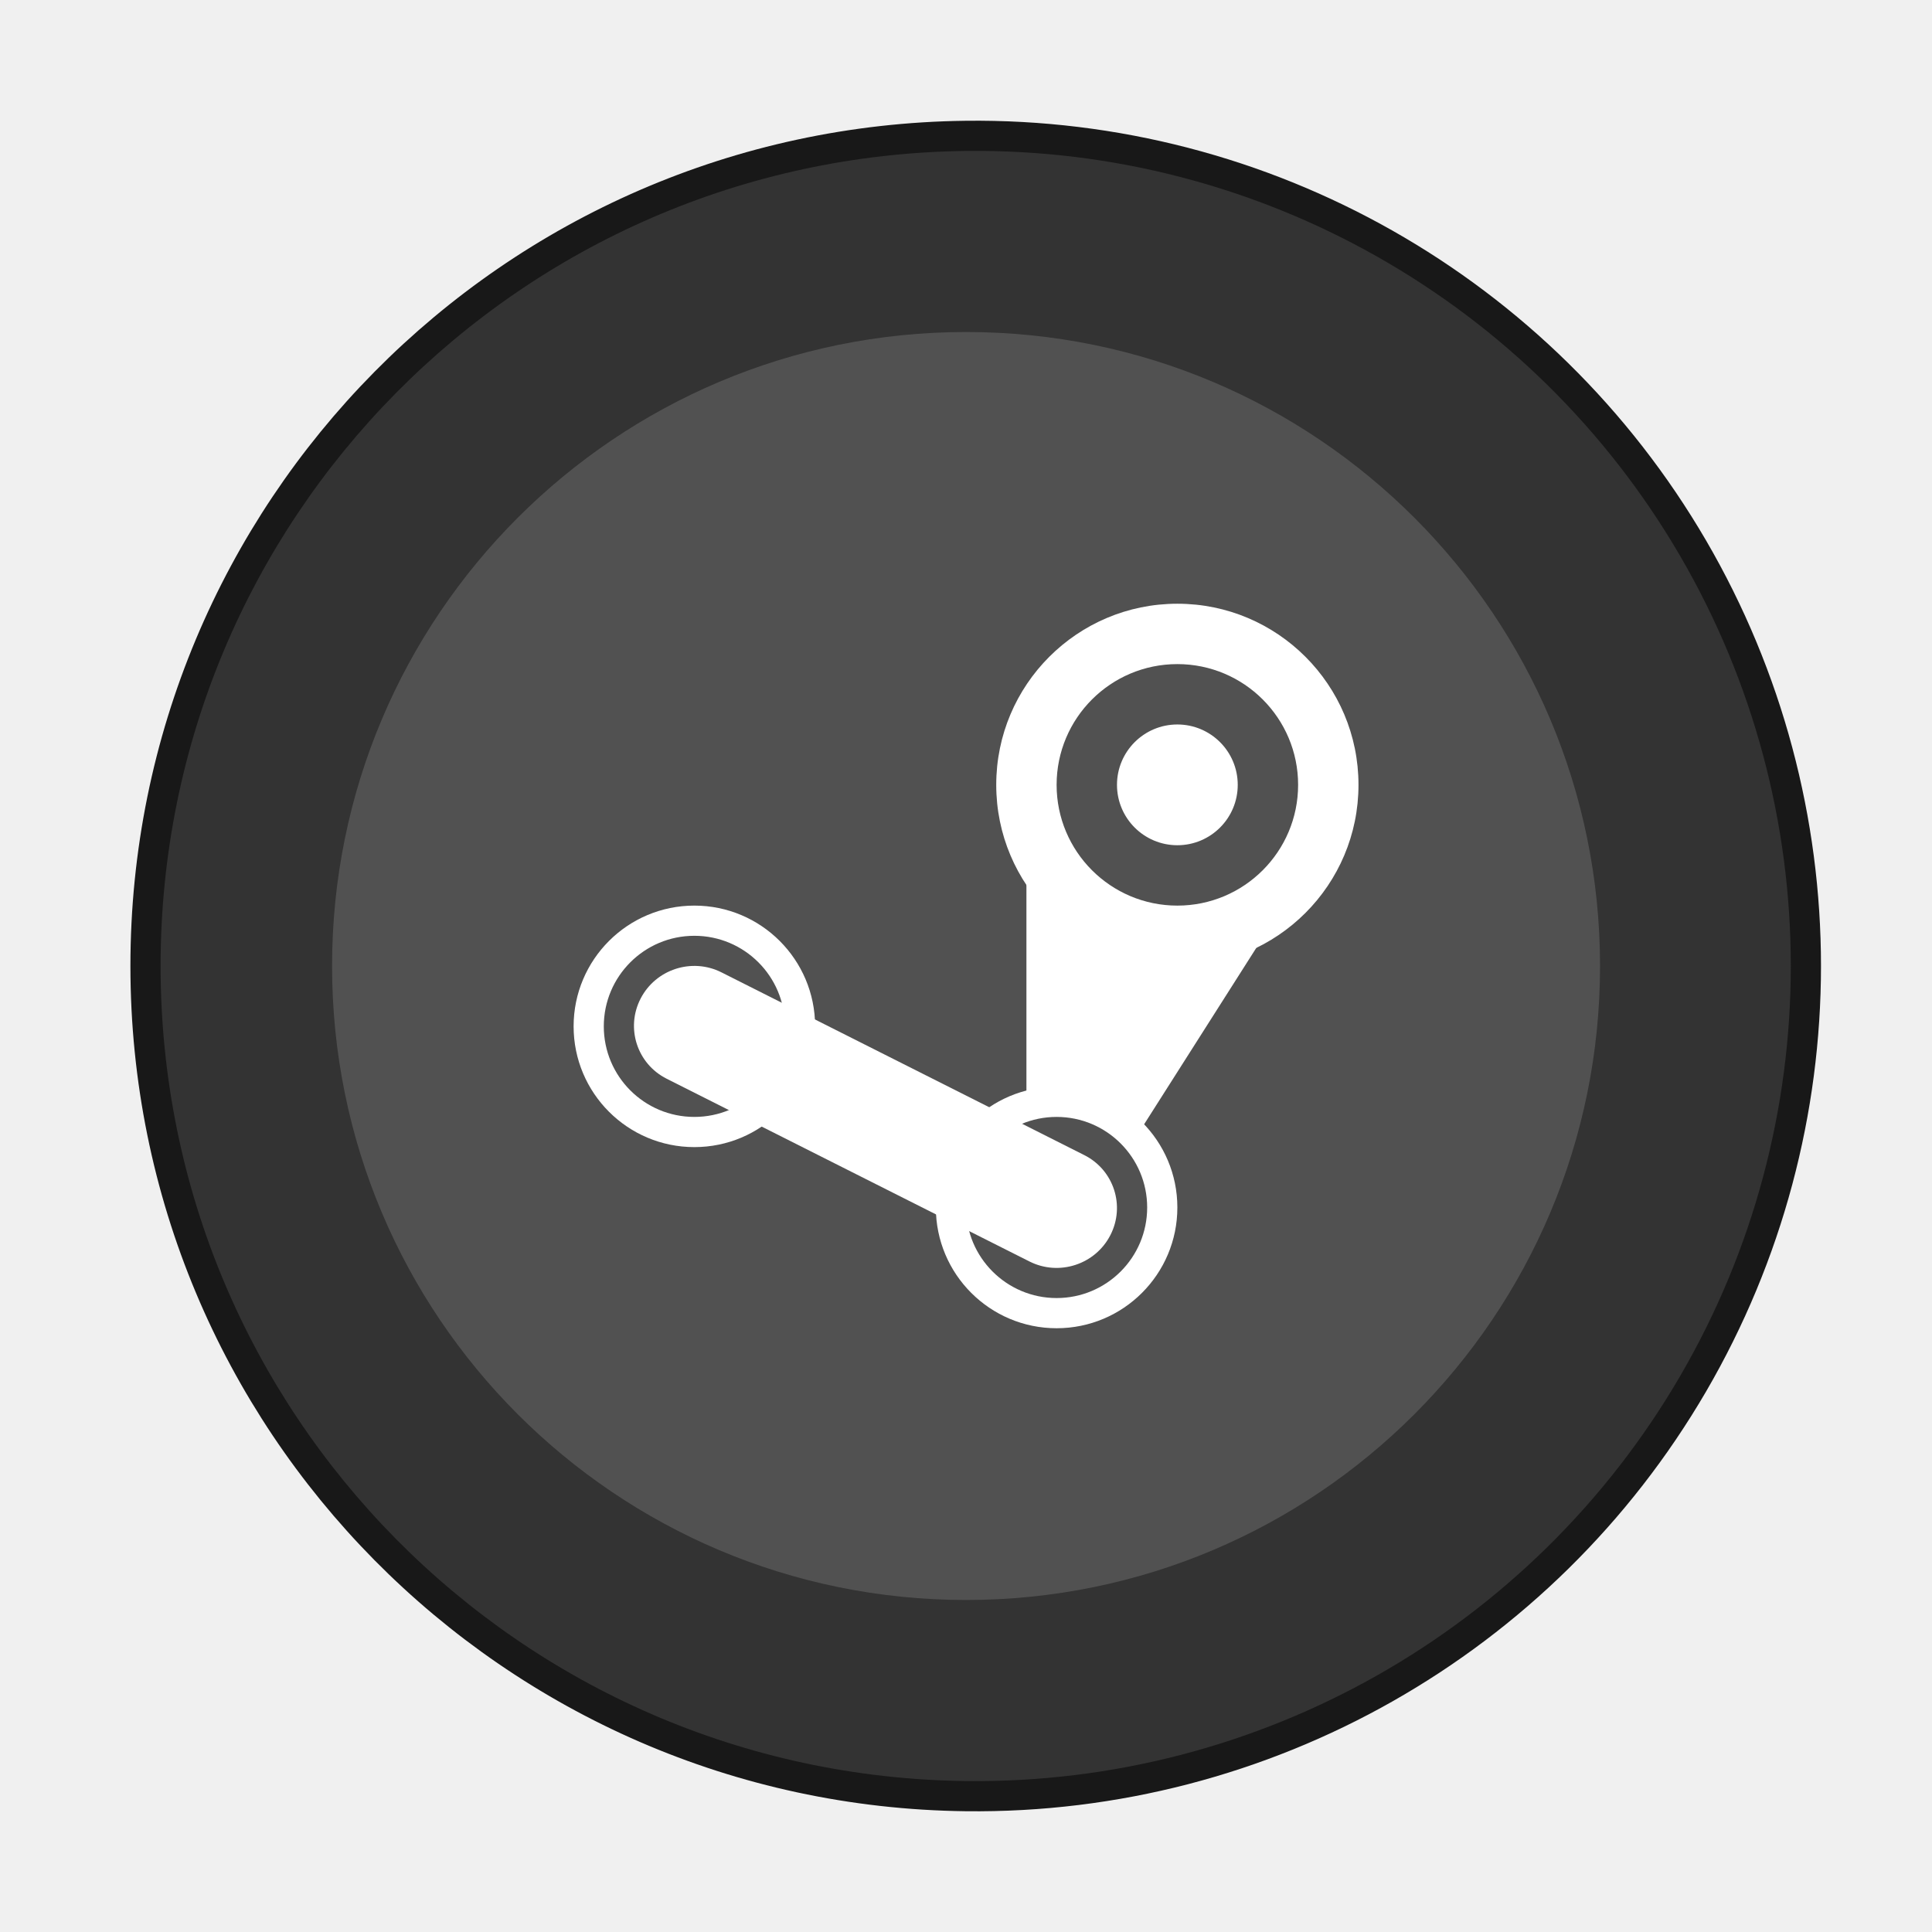
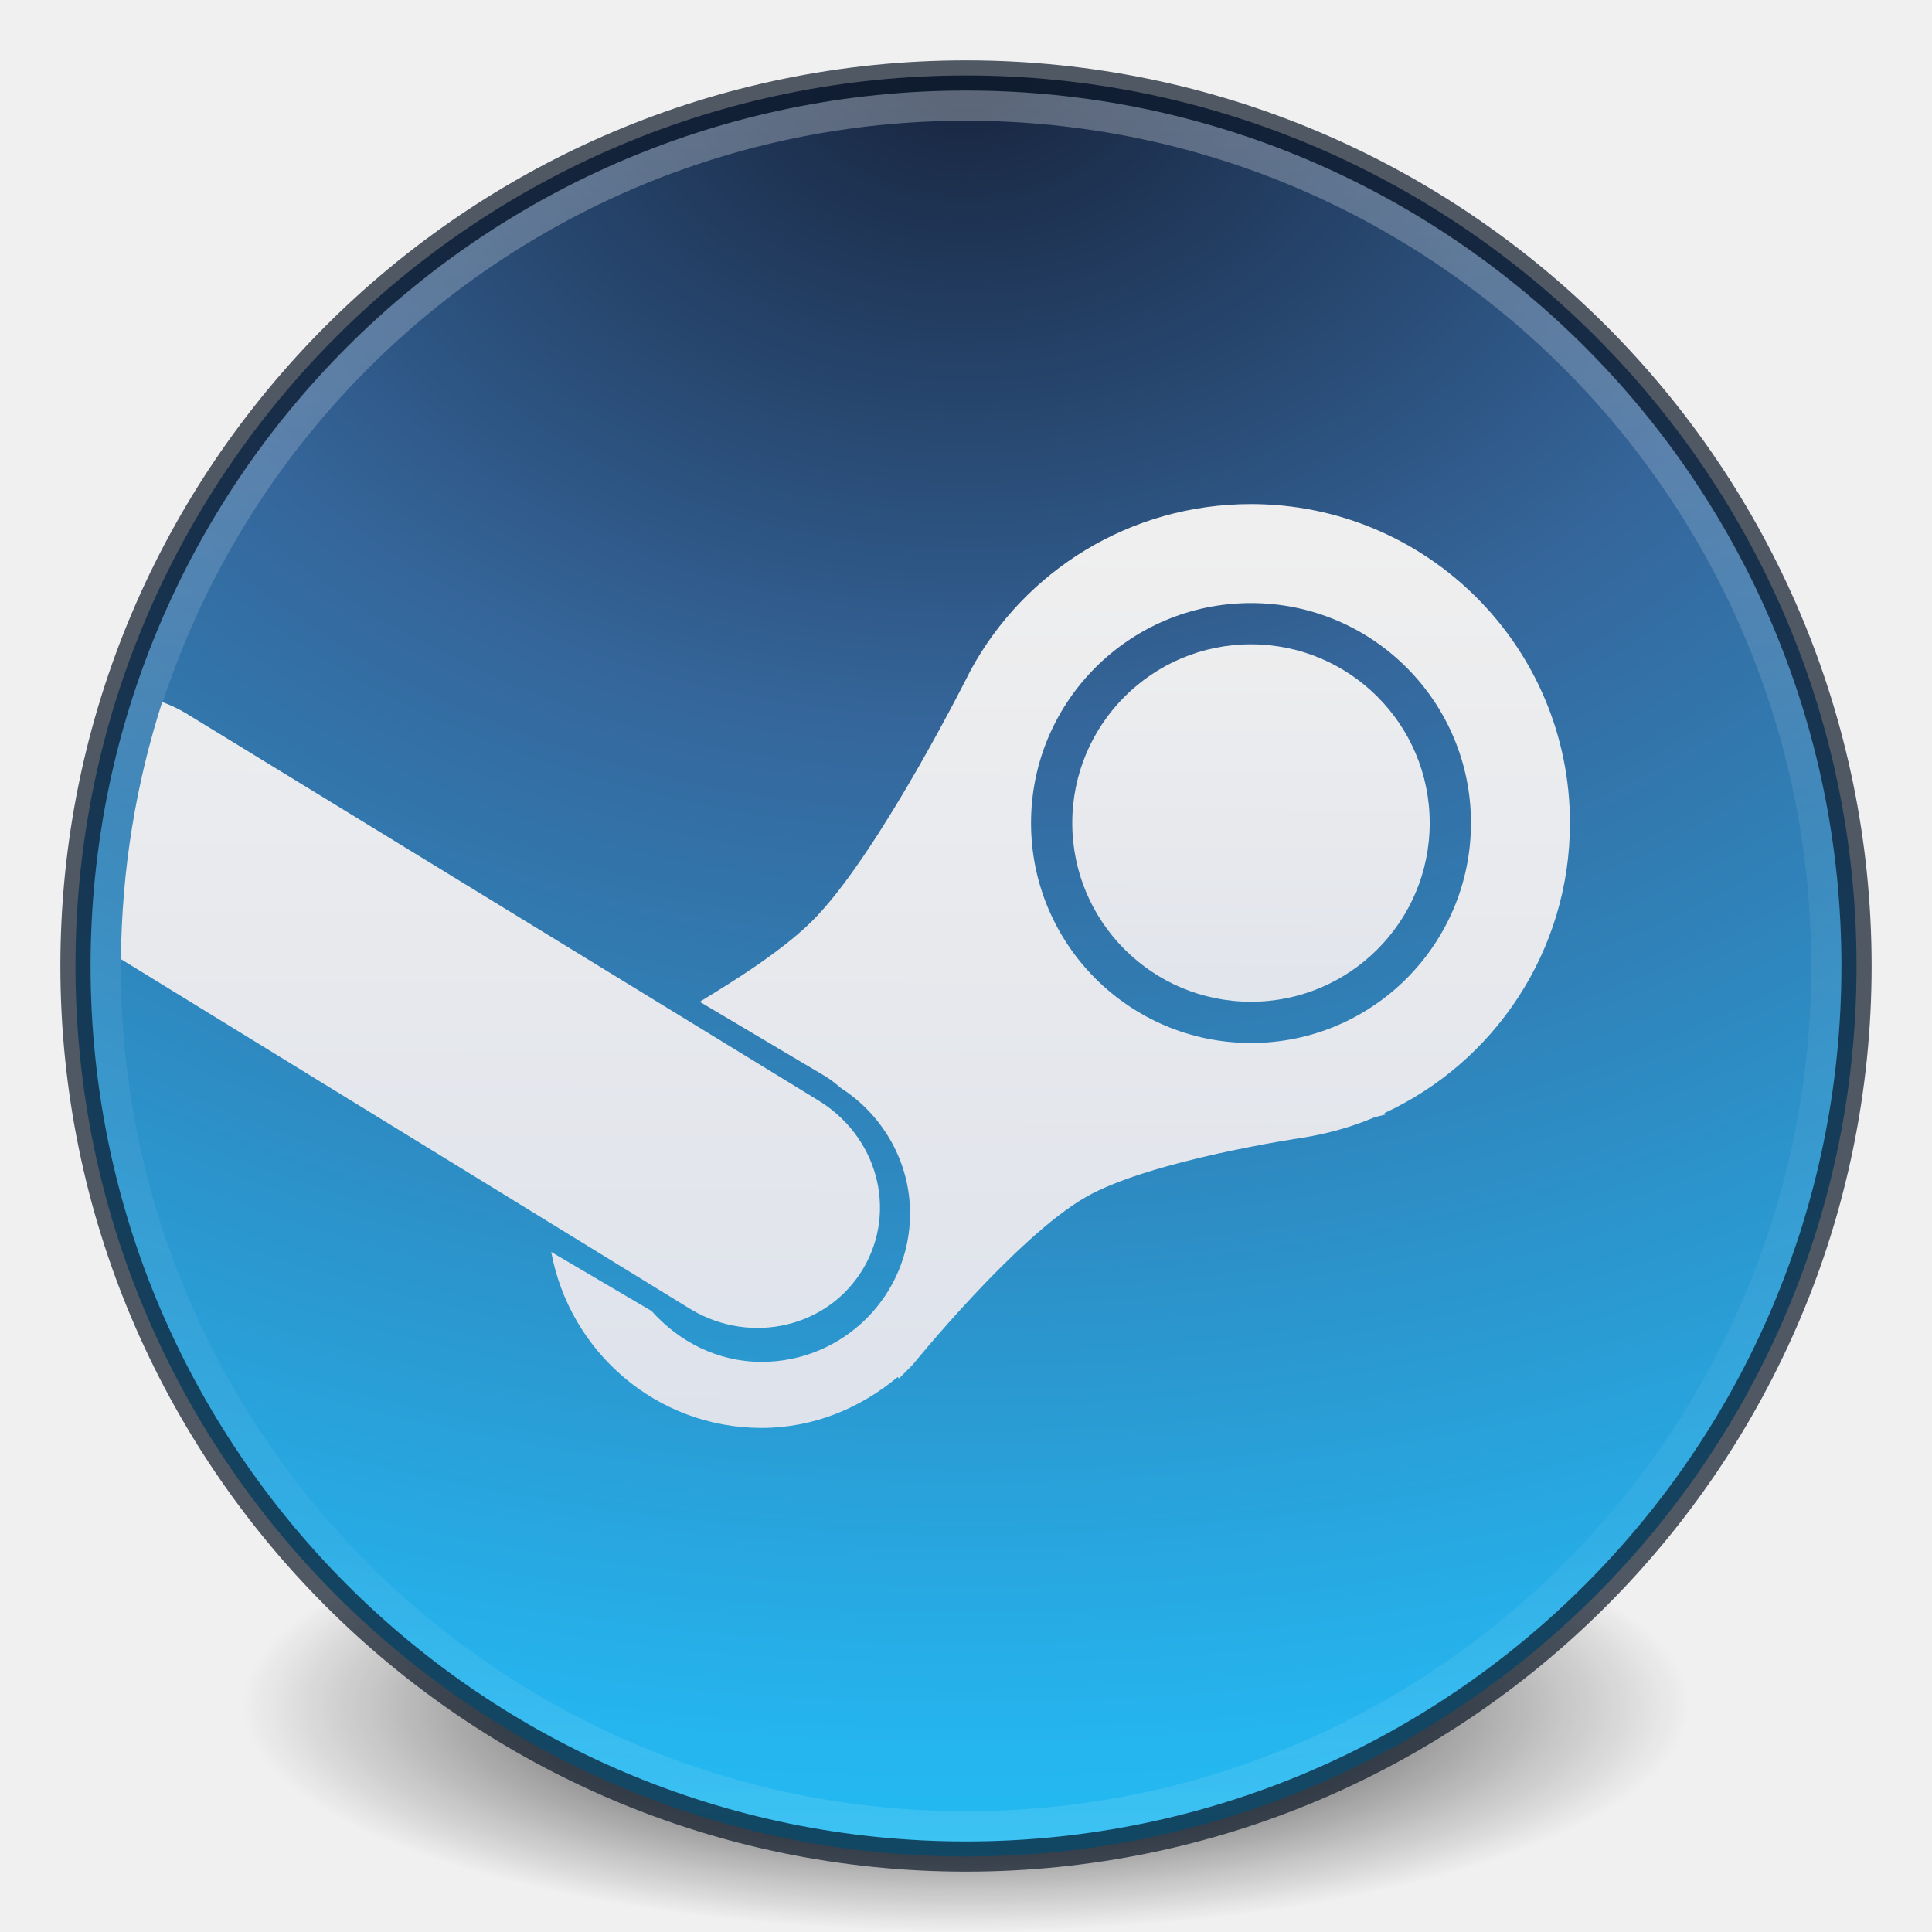
- <svg xmlns="http://www.w3.org/2000/svg" width="64" height="64" viewBox="0 0 16.933 16.933">
-   <path d="M8.467 1.323a7.144 7.144 0 1 1 0 14.287 7.144 7.144 0 0 1 0-14.287z" fill="#333" stroke-width=".529" stroke="#000" opacity=".9" />
-   <path d="M8.467 1.323a7.144 7.144 0 1 1 0 14.287 7.144 7.144 0 0 1 0-14.287z" fill="#333" />
-   <path d="M8.467 2.91a5.556 5.556 0 1 1 0 11.113 5.556 5.556 0 0 1 0-11.113z" opacity=".15" fill="#fff" />
-   <g transform="translate(2.117 2.381) scale(.26458)" fill="#fff">
-     <path d="M26 18v9.625l3.684.957 4.287-6.742h-3.625L26 18" />
-     <path d="M31 11a6 6 0 0 0-6 6 6 6 0 0 0 6 6 6 6 0 0 0 6-6 6 6 0 0 0-6-6zm0 2a4 4 0 0 1 4 4 4 4 0 0 1-4 4 4 4 0 0 1-4-4 4 4 0 0 1 4-4zm0 2a2 2 0 0 0-2 2 2 2 0 0 0 2 2 2 2 0 0 0 2-2 2 2 0 0 0-2-2zm-16 6a4 4 0 0 0-4 4 4 4 0 0 0 4 4 4 4 0 0 0 4-4 4 4 0 0 0-4-4zm0 1a3 3 0 0 1 3 3 3 3 0 0 1-3 3 3 3 0 0 1-3-3 3 3 0 0 1 3-3z" />
-     <rect transform="matrix(.8931 .44985 -.45815 .88887 0 0)" y="13.579" x="22.784" height="3.964" width="17.423" rx="1.982" />
-     <path d="M27 27a4 4 0 0 0-4 4 4 4 0 0 0 4 4 4 4 0 0 0 4-4 4 4 0 0 0-4-4zm0 1a3 3 0 0 1 3 3 3 3 0 0 1-3 3 3 3 0 0 1-3-3 3 3 0 0 1 3-3z" />
+ <svg xmlns="http://www.w3.org/2000/svg" xmlns:xlink="http://www.w3.org/1999/xlink" version="1.1" width="64" height="64" id="svg3489">
+   <defs id="defs3491">
+     <radialGradient cx="23.896" cy="3.99" r="20.397" id="radialGradient1528" gradientUnits="userSpaceOnUse" gradientTransform="matrix(0,1.231648,-1.625754,0,18.48697,-28.72198)">
+       <stop id="stop1520" style="stop-color:#17233c;stop-opacity:1" offset="0" />
+       <stop id="stop1522" style="stop-color:#35669b;stop-opacity:1" offset="0.262" />
+       <stop id="stop1524" style="stop-color:#25b5ef;stop-opacity:1" offset="0.661" />
+       <stop id="stop1526" style="stop-color:#14e2ff;stop-opacity:1" offset="1" />
+     </radialGradient>
+     <linearGradient id="linearGradient1101">
+       <stop id="stop1095" style="stop-color:#3d3d3d;stop-opacity:1" offset="0" />
+       <stop id="stop1097" style="stop-color:#020202;stop-opacity:0.498" offset="0.5" />
+       <stop id="stop1099" style="stop-color:#040404;stop-opacity:0" offset="1" />
+     </linearGradient>
+     <linearGradient x1="38.851" y1="41.608" x2="34.131" y2="37.81" id="linearGradient6436-9" xlink:href="#linearGradient6455-7" gradientUnits="userSpaceOnUse" />
+     <linearGradient id="linearGradient6455-7">
+       <stop id="stop6457-5" style="stop-color:#fbac9b;stop-opacity:1" offset="0" />
+       <stop id="stop6459-8" style="stop-color:#fcfafc;stop-opacity:1" offset="1" />
+     </linearGradient>
+     <linearGradient x1="38.851" y1="41.608" x2="34.131" y2="37.81" id="linearGradient6419-5" xlink:href="#linearGradient6413-0" gradientUnits="userSpaceOnUse" />
+     <linearGradient id="linearGradient6413-0">
+       <stop id="stop6415-1" style="stop-color:#feffff;stop-opacity:1" offset="0" />
+       <stop id="stop6417-4" style="stop-color:#fe70ca;stop-opacity:1" offset="1" />
+     </linearGradient>
+     <radialGradient cx="36.491" cy="39.709" r="3.159" fx="36.491" fy="39.709" id="radialGradient6360-8" xlink:href="#linearGradient6303-33-0" gradientUnits="userSpaceOnUse" />
+     <linearGradient id="linearGradient6303-33-0">
+       <stop id="stop6305-1-0" style="stop-color:#ffffff;stop-opacity:1" offset="0" />
+       <stop id="stop6307-5-0" style="stop-color:#ffffff;stop-opacity:0" offset="1" />
+     </linearGradient>
+     <radialGradient cx="36.491" cy="39.709" r="3.159" fx="36.491" fy="39.709" id="radialGradient6326-0" xlink:href="#linearGradient6303-3-2" gradientUnits="userSpaceOnUse" />
+     <linearGradient id="linearGradient6303-3-2">
+       <stop id="stop6305-3-0" style="stop-color:#ffffff;stop-opacity:1" offset="0" />
+       <stop id="stop6307-1-0" style="stop-color:#ffffff;stop-opacity:0" offset="1" />
+     </linearGradient>
+     <radialGradient cx="36.491" cy="39.709" r="3.159" fx="36.491" fy="39.709" id="radialGradient6309-9" xlink:href="#linearGradient6303-4" gradientUnits="userSpaceOnUse" />
+     <linearGradient id="linearGradient6303-4">
+       <stop id="stop6305-33" style="stop-color:#ffffff;stop-opacity:1" offset="0" />
+       <stop id="stop6307-9" style="stop-color:#ffffff;stop-opacity:0" offset="1" />
+     </linearGradient>
+     <radialGradient cx="32.373" cy="31.405" r="3.857" fx="32.373" fy="31.405" id="radialGradient6276-9" xlink:href="#linearGradient6088-6-1" gradientUnits="userSpaceOnUse" gradientTransform="matrix(2.066496,0,0,2.066496,-34.52522,-33.49338)" />
+     <linearGradient id="linearGradient6088-6-1">
+       <stop id="stop6090-2-0" style="stop-color:#ff54d2;stop-opacity:0" offset="0" />
+       <stop id="stop6257-4-6" style="stop-color:#ff54d2;stop-opacity:0" offset="0.324" />
+       <stop id="stop6255-3-6" style="stop-color:#ff54d2;stop-opacity:0.252" offset="0.561" />
+       <stop id="stop6092-9-6" style="stop-color:#ff54d2;stop-opacity:0.478" offset="1" />
+     </linearGradient>
+     <radialGradient cx="32.373" cy="31.405" r="3.857" fx="32.373" fy="31.405" id="radialGradient6215-4-2" xlink:href="#linearGradient6191-8-3" gradientUnits="userSpaceOnUse" gradientTransform="matrix(2.06765,0.5540251,-0.5348486,1.996082,-17.76561,-49.21723)" />
+     <linearGradient id="linearGradient6191-8-3">
+       <stop id="stop6193-75-7" style="stop-color:#ffffff;stop-opacity:0" offset="0" />
+       <stop id="stop6197-3-4" style="stop-color:#ffffff;stop-opacity:0" offset="0.405" />
+       <stop id="stop6195-7-2" style="stop-color:#ffffff;stop-opacity:0.478" offset="1" />
+     </linearGradient>
+     <radialGradient cx="32.373" cy="31.405" r="3.857" fx="32.373" fy="31.405" id="radialGradient6215-6" xlink:href="#linearGradient6191-7-9" gradientUnits="userSpaceOnUse" gradientTransform="matrix(2.06765,0.5540251,-0.5348486,1.996082,-17.76561,-49.21723)" />
+     <linearGradient id="linearGradient6191-7-9">
+       <stop id="stop6193-7-3" style="stop-color:#ffffff;stop-opacity:0" offset="0" />
+       <stop id="stop6197-2-2" style="stop-color:#ffffff;stop-opacity:0" offset="0.405" />
+       <stop id="stop6195-2-1" style="stop-color:#ffffff;stop-opacity:0.478" offset="1" />
+     </linearGradient>
+     <radialGradient cx="32.373" cy="31.405" r="3.857" fx="32.373" fy="31.405" id="radialGradient6172-68" xlink:href="#linearGradient6191-9" gradientUnits="userSpaceOnUse" gradientTransform="matrix(2.06765,0.5540251,-0.5348486,1.996082,-17.76561,-49.21723)" />
+     <linearGradient id="linearGradient6191-9">
+       <stop id="stop6193-8" style="stop-color:#ffffff;stop-opacity:0" offset="0" />
+       <stop id="stop6197-8" style="stop-color:#ffffff;stop-opacity:0" offset="0.405" />
+       <stop id="stop6195-9" style="stop-color:#ffffff;stop-opacity:0.478" offset="1" />
+     </linearGradient>
+     <linearGradient x1="68.313" y1="52.925" x2="68.313" y2="65.922" id="linearGradient6137-8" xlink:href="#linearGradient3990-3-1" gradientUnits="userSpaceOnUse" gradientTransform="matrix(0.1658145,0,0,0.1243608,20.90462,22.57666)" />
+     <linearGradient id="linearGradient3990-3-1">
+       <stop id="stop3992-0-0" style="stop-color:#ffffff;stop-opacity:1" offset="0" />
+       <stop id="stop3994-2-1" style="stop-color:#ffffff;stop-opacity:0" offset="1" />
+     </linearGradient>
+     <linearGradient x1="92.696" y1="16.555" x2="92.696" y2="48.984" id="linearGradient6153-0" xlink:href="#linearGradient4316-4-6-6" gradientUnits="userSpaceOnUse" />
+     <linearGradient id="linearGradient4316-4-6-6">
+       <stop id="stop4318-4-4-6" style="stop-color:#ffffff;stop-opacity:1" offset="0" />
+       <stop id="stop4320-2-2-6" style="stop-color:#ffffff;stop-opacity:0.235" offset="0.338" />
+       <stop id="stop4322-4-5-5" style="stop-color:#ffffff;stop-opacity:0.157" offset="0.62" />
+       <stop id="stop4324-4-1-5" style="stop-color:#ffffff;stop-opacity:0.392" offset="1" />
+     </linearGradient>
+     <radialGradient cx="32.373" cy="31.405" r="3.857" fx="32.373" fy="31.405" id="radialGradient6151-7" xlink:href="#linearGradient6088-74" gradientUnits="userSpaceOnUse" gradientTransform="matrix(2.066496,0,0,2.066496,-34.52522,-33.49338)" />
+     <linearGradient id="linearGradient6088-74">
+       <stop id="stop6090-5" style="stop-color:#ff54d2;stop-opacity:0" offset="0" />
+       <stop id="stop6257-5" style="stop-color:#f62b68;stop-opacity:1" offset="0.324" />
+       <stop id="stop6255-6" style="stop-color:#ff0105;stop-opacity:1" offset="0.561" />
+       <stop id="stop6092-0" style="stop-color:#ff54d2;stop-opacity:0.478" offset="1" />
+     </linearGradient>
+     <linearGradient x1="92.696" y1="16.555" x2="92.696" y2="48.984" id="linearGradient5980-2" xlink:href="#linearGradient4316-4-0" gradientUnits="userSpaceOnUse" />
+     <linearGradient id="linearGradient4316-4-0">
+       <stop id="stop4318-4-5" style="stop-color:#ffffff;stop-opacity:1" offset="0" />
+       <stop id="stop4320-2-9" style="stop-color:#ffffff;stop-opacity:0.235" offset="0.338" />
+       <stop id="stop4322-4-1" style="stop-color:#ffffff;stop-opacity:0.157" offset="0.62" />
+       <stop id="stop4324-4-8" style="stop-color:#ffffff;stop-opacity:0.392" offset="1" />
+     </linearGradient>
+     <radialGradient cx="95.838" cy="95.388" r="9.498" fx="95.838" fy="95.388" id="radialGradient6140-3" xlink:href="#linearGradient4278-3" gradientUnits="userSpaceOnUse" gradientTransform="matrix(0.5754674,-8.5809842e-8,8.0624837e-8,0.5406951,-23.24109,-19.78816)" />
+     <linearGradient id="linearGradient4278-3">
+       <stop id="stop4280-6" style="stop-color:#000000;stop-opacity:0" offset="0" />
+       <stop id="stop4286-1" style="stop-color:#000000;stop-opacity:0" offset="0.5" />
+       <stop id="stop4282-24" style="stop-color:#000000;stop-opacity:1" offset="1" />
+     </linearGradient>
+     <radialGradient cx="23.896" cy="3.99" r="20.397" id="radialGradient6143-9" xlink:href="#linearGradient2867-449-88-871-390-598-476-591-434-148-57-177-691-4" gradientUnits="userSpaceOnUse" gradientTransform="matrix(0,0.527704,-0.69656,0,34.77927,14.55238)" />
+     <linearGradient id="linearGradient2867-449-88-871-390-598-476-591-434-148-57-177-691-4">
+       <stop id="stop7191-4" style="stop-color:#612f91;stop-opacity:1" offset="0" />
+       <stop id="stop7197-2" style="stop-color:#1a4aa2;stop-opacity:1" offset="1" />
+     </linearGradient>
+     <linearGradient x1="7.078" y1="3.082" x2="7.078" y2="45.369" id="linearGradient6145-6" xlink:href="#linearGradient3087-408-5" gradientUnits="userSpaceOnUse" gradientTransform="matrix(0.2211059,0,0,0.2211059,26.69346,26.6933)" />
+     <linearGradient x1="7.078" y1="3.082" x2="7.078" y2="45.369" id="linearGradient3087-408-5" gradientUnits="userSpaceOnUse" gradientTransform="matrix(0.2211072,0,0,0.2211073,6.693426,6.693263)">
+       <stop id="stop7201-5" style="stop-color:#170418;stop-opacity:1" offset="0" />
+       <stop id="stop7203-2" style="stop-color:#50386b;stop-opacity:1" offset="1" />
+     </linearGradient>
+     <radialGradient cx="32" cy="21.239" r="10.498" fx="32" fy="21.239" id="radialGradient6048-1" xlink:href="#linearGradient6042-1" gradientUnits="userSpaceOnUse" gradientTransform="matrix(0,2.011521,-4.633638,0,130.4151,-43.1294)" />
+     <linearGradient id="linearGradient6042-1">
+       <stop id="stop6044-9" style="stop-color:#07132d;stop-opacity:1" offset="0" />
+       <stop id="stop6046-9" style="stop-color:#425479;stop-opacity:1" offset="1" />
+     </linearGradient>
+     <radialGradient cx="91.35" cy="16.448" r="15.639" fx="91.35" fy="16.448" id="radialGradient5957-8" xlink:href="#linearGradient4507-6" gradientUnits="userSpaceOnUse" gradientTransform="matrix(0,1.9804,-1.9804,0,123.9231,-164.4618)" />
+     <linearGradient id="linearGradient4507-6">
+       <stop id="stop4509-3" style="stop-color:#2d3955;stop-opacity:1" offset="0" />
+       <stop id="stop5959-4" style="stop-color:#2b3853;stop-opacity:1" offset="0.725" />
+       <stop id="stop5961-1" style="stop-color:#192640;stop-opacity:1" offset="0.75" />
+       <stop id="stop4511-1" style="stop-color:#08142e;stop-opacity:1" offset="1" />
+     </linearGradient>
+     <linearGradient x1="92.696" y1="16.555" x2="92.696" y2="48.984" id="linearGradient4314-4" xlink:href="#linearGradient4316-5" gradientUnits="userSpaceOnUse" />
+     <linearGradient id="linearGradient4316-5">
+       <stop id="stop4318-1" style="stop-color:#ffffff;stop-opacity:1" offset="0" />
+       <stop id="stop4320-9" style="stop-color:#ffffff;stop-opacity:0.235" offset="0.338" />
+       <stop id="stop4322-42" style="stop-color:#ffffff;stop-opacity:0.157" offset="0.62" />
+       <stop id="stop4324-9" style="stop-color:#ffffff;stop-opacity:0.392" offset="1" />
+     </linearGradient>
+     <linearGradient x1="91.566" y1="16.543" x2="91.566" y2="48.631" id="linearGradient7103" xlink:href="#linearGradient4220-7" gradientUnits="userSpaceOnUse" />
+     <linearGradient id="linearGradient4220-7">
+       <stop id="stop4222-7" style="stop-color:#7a8498;stop-opacity:1" offset="0" />
+       <stop id="stop4224-0" style="stop-color:#34405c;stop-opacity:1" offset="1" />
+     </linearGradient>
+     <linearGradient x1="51.2" y1="8.114" x2="51.2" y2="56.115" id="linearGradient4170" xlink:href="#linearGradient4164" gradientUnits="userSpaceOnUse" gradientTransform="matrix(0.9583333,0,0,0.9583333,-17.17619,1.333334)" />
+     <linearGradient id="linearGradient4164">
+       <stop id="stop4166" style="stop-color:#b6b6b6;stop-opacity:1" offset="0" />
+       <stop id="stop4216" style="stop-color:#a4a4a4;stop-opacity:1" offset="0.331" />
+       <stop id="stop4168" style="stop-color:#c5c5c5;stop-opacity:1" offset="1" />
+     </linearGradient>
+     <linearGradient x1="71.204" y1="15.369" x2="71.204" y2="40.496" id="linearGradient5013" xlink:href="#linearGradient4806" gradientUnits="userSpaceOnUse" gradientTransform="matrix(2.326875,0,0,2.326875,-135.9447,-32.84278)" />
+     <linearGradient id="linearGradient4806">
+       <stop id="stop4808" style="stop-color:#ffffff;stop-opacity:1" offset="0" />
+       <stop id="stop4810" style="stop-color:#ffffff;stop-opacity:0.235" offset="0.424" />
+       <stop id="stop4812" style="stop-color:#ffffff;stop-opacity:0.157" offset="0.821" />
+       <stop id="stop4814" style="stop-color:#ffffff;stop-opacity:0.392" offset="1" />
+     </linearGradient>
+     <radialGradient cx="23.896" cy="3.99" r="20.397" fx="23.896" fy="3.99" id="radialGradient6874-1-9" xlink:href="#radialGradient3093-0-3-6" gradientUnits="userSpaceOnUse" gradientTransform="matrix(0,4.156654,-5.486709,0,53.89252,-97.43954)" />
+     <radialGradient cx="23.896" cy="3.99" r="20.397" id="radialGradient3093-0-3-6" gradientUnits="userSpaceOnUse" gradientTransform="matrix(0,1.231648,-1.625754,0,18.48697,-28.72198)">
+       <stop id="stop3244-9-33-7-0" style="stop-color:#05051e;stop-opacity:1;" offset="0" />
+       <stop id="stop3246-3-5-0-8" style="stop-color:#112651;stop-opacity:1;" offset="0.262" />
+       <stop id="stop3248-1-7-8-8" style="stop-color:#0a90ef;stop-opacity:1;" offset="0.661" />
+       <stop id="stop3250-9-3-0-5" style="stop-color:#1485ff;stop-opacity:1;" offset="1" />
+     </radialGradient>
+     <linearGradient id="linearGradient3820-7-2">
+       <stop id="stop3822-2-6" style="stop-color:#3d3d3d;stop-opacity:1" offset="0" />
+       <stop id="stop3864-8-7" style="stop-color:#686868;stop-opacity:0.498" offset="0.5" />
+       <stop id="stop3824-1-2" style="stop-color:#686868;stop-opacity:0" offset="1" />
+     </linearGradient>
+     <radialGradient cx="99.157" cy="186.171" r="62.769" fx="99.157" fy="186.171" id="radialGradient3487" xlink:href="#linearGradient3820-7-2" gradientUnits="userSpaceOnUse" gradientTransform="matrix(1,0,0,0.1666667,0,155.1422)" />
+     <linearGradient xlink:href="#linearGradient6455-7" id="linearGradient3132" gradientUnits="userSpaceOnUse" x1="38.851" y1="41.608" x2="34.131" y2="37.81" gradientTransform="matrix(0.3803794,0,0,0.3979216,13.91376,13.55649)" />
+     <linearGradient xlink:href="#linearGradient6413-0" id="linearGradient3135" gradientUnits="userSpaceOnUse" x1="38.851" y1="41.608" x2="34.131" y2="37.81" gradientTransform="matrix(0.5438829,0,0,0.5689655,6.971741,5.743923)" />
+     <radialGradient xlink:href="#linearGradient6303-33-0" id="radialGradient3138" gradientUnits="userSpaceOnUse" cx="36.491" cy="39.709" fx="36.491" fy="39.709" r="3.159" gradientTransform="matrix(0.5438829,0,0,0.5689655,11.5344,8.505536)" />
+     <radialGradient xlink:href="#linearGradient6303-3-2" id="radialGradient3141" gradientUnits="userSpaceOnUse" cx="36.491" cy="39.709" fx="36.491" fy="39.709" r="3.159" gradientTransform="matrix(1.906622,-1.100789,0.6263108,1.084802,-69.06445,21.71495)" />
+     <radialGradient xlink:href="#linearGradient6303-4" id="radialGradient3144" gradientUnits="userSpaceOnUse" cx="36.491" cy="39.709" fx="36.491" fy="39.709" r="3.159" gradientTransform="matrix(2.369378,-1.367961,0.7783228,1.348095,-80.22288,35.17001)" />
+     <radialGradient xlink:href="#linearGradient6088-6-1" id="radialGradient3147" gradientUnits="userSpaceOnUse" gradientTransform="matrix(-1.515234,-1.515234,1.515234,-1.515234,33.466,126.6522)" cx="32.373" cy="31.405" fx="32.373" fy="31.405" r="3.857" />
+     <radialGradient xlink:href="#linearGradient6191-8-3" id="radialGradient3150" gradientUnits="userSpaceOnUse" gradientTransform="matrix(1.297146,1.801238,-1.738892,1.252248,44.6166,-65.65173)" cx="32.373" cy="31.405" fx="32.373" fy="31.405" r="3.857" />
+     <radialGradient xlink:href="#linearGradient6191-7-9" id="radialGradient3153" gradientUnits="userSpaceOnUse" gradientTransform="matrix(0,2.219695,-2.142865,-1.2524014e-8,99.30389,-39.86951)" cx="32.373" cy="31.405" fx="32.373" fy="31.405" r="3.857" />
+     <radialGradient xlink:href="#linearGradient6191-9" id="radialGradient3156" gradientUnits="userSpaceOnUse" gradientTransform="matrix(2.144061,0.5744994,-0.5546142,2.069848,-20.0011,-51.61175)" cx="32.373" cy="31.405" fx="32.373" fy="31.405" r="3.857" />
+     <linearGradient xlink:href="#linearGradient3990-3-1" id="linearGradient3159" gradientUnits="userSpaceOnUse" gradientTransform="matrix(0.1658145,0,0,0.1243608,20.90462,22.57666)" x1="68.313" y1="52.925" x2="68.313" y2="65.922" />
+     <linearGradient xlink:href="#linearGradient4316-4-6-6" id="linearGradient3162" gradientUnits="userSpaceOnUse" x1="92.696" y1="16.555" x2="92.696" y2="48.984" gradientTransform="matrix(0.4679144,0,0,0.4679144,-11.08823,16.75937)" />
+     <radialGradient xlink:href="#linearGradient6088-74" id="radialGradient3165" gradientUnits="userSpaceOnUse" gradientTransform="matrix(-2.142865,0,0,-2.142865,101.3801,99.30684)" cx="32.373" cy="31.405" fx="32.373" fy="31.405" r="3.857" />
+     <linearGradient xlink:href="#linearGradient4316-4-0" id="linearGradient3170" gradientUnits="userSpaceOnUse" x1="92.696" y1="16.555" x2="92.696" y2="48.984" gradientTransform="matrix(0.842246,0,0,-0.842246,-45.55882,59.43316)" />
+     <radialGradient xlink:href="#linearGradient4278-3" id="radialGradient3173" gradientUnits="userSpaceOnUse" gradientTransform="matrix(0.5754674,-8.5809842e-8,8.0624837e-8,0.5406951,-23.24109,-19.78816)" cx="95.838" cy="95.388" fx="95.838" fy="95.388" r="9.498" />
+     <radialGradient xlink:href="#linearGradient2867-449-88-871-390-598-476-591-434-148-57-177-691-4" id="radialGradient3176" gradientUnits="userSpaceOnUse" gradientTransform="matrix(0,0.527704,-0.69656,0,34.77927,14.55238)" cx="23.896" cy="3.99" r="20.397" />
+     <linearGradient xlink:href="#linearGradient3087-408-5" id="linearGradient3178" gradientUnits="userSpaceOnUse" gradientTransform="matrix(0.2211059,0,0,0.2211059,26.69346,26.6933)" x1="7.078" y1="3.082" x2="7.078" y2="45.369" />
+     <radialGradient xlink:href="#linearGradient6042-1" id="radialGradient3183" gradientUnits="userSpaceOnUse" gradientTransform="matrix(0,2.011521,-4.633638,0,130.4151,-43.1294)" cx="32" cy="21.239" fx="32" fy="21.239" r="10.498" />
+     <radialGradient xlink:href="#linearGradient4507-6" id="radialGradient3186" gradientUnits="userSpaceOnUse" gradientTransform="matrix(0,1.836133,-1.836133,0,62.20025,-149.8586)" cx="91.35" cy="16.448" fx="91.35" fy="16.448" r="15.639" />
+     <linearGradient xlink:href="#linearGradient4316-5" id="linearGradient3189" gradientUnits="userSpaceOnUse" x1="92.696" y1="16.555" x2="92.696" y2="48.984" gradientTransform="matrix(1.0918,0,0,1.0918,-68.53921,-3.561495)" />
+     <linearGradient xlink:href="#linearGradient4220-7" id="linearGradient3193" gradientUnits="userSpaceOnUse" x1="91.566" y1="16.543" x2="91.566" y2="48.631" gradientTransform="matrix(1.154189,0,0,1.154189,-74.28431,-5.59357)" />
+     <linearGradient xlink:href="#linearGradient4164" id="linearGradient3197" gradientUnits="userSpaceOnUse" gradientTransform="matrix(0.9583333,0,0,0.9583333,-17.17619,1.333334)" x1="51.2" y1="8.114" x2="51.2" y2="56.115" />
+     <linearGradient xlink:href="#linearGradient4806" id="linearGradient3200" gradientUnits="userSpaceOnUse" gradientTransform="matrix(2.326875,0,0,2.326875,-135.9447,-32.84278)" x1="71.204" y1="15.369" x2="71.204" y2="40.496" />
+     <radialGradient xlink:href="#radialGradient3093-0-3-6" id="radialGradient3204" gradientUnits="userSpaceOnUse" gradientTransform="matrix(0,4.156654,-5.486709,0,53.89252,-97.43954)" cx="23.896" cy="3.99" fx="23.896" fy="3.99" r="20.397" />
+     <radialGradient xlink:href="#linearGradient3820-7-2" id="radialGradient3207" gradientUnits="userSpaceOnUse" gradientTransform="matrix(0.3823536,0,0,0.1194855,-5.913044,34.25531)" cx="99.157" cy="186.171" fx="99.157" fy="186.171" r="62.769" />
+     <linearGradient xlink:href="#linearGradient3979" id="linearGradient4030" gradientUnits="userSpaceOnUse" x1="22.125" y1="14.125" x2="22.062" y2="34.625" />
+     <linearGradient id="linearGradient3979">
+       <stop style="stop-color:#efefef;stop-opacity:1;" offset="0" id="stop3981" />
+       <stop style="stop-color:#dee2eb;stop-opacity:1;" offset="1" id="stop3983" />
+     </linearGradient>
+     <linearGradient xlink:href="#linearGradient3979" id="linearGradient4024" gradientUnits="userSpaceOnUse" x1="22.125" y1="14.125" x2="22.062" y2="34.625" />
+     <linearGradient id="linearGradient4061">
+       <stop style="stop-color:#efefef;stop-opacity:1;" offset="0" id="stop4063" />
+       <stop style="stop-color:#dee2eb;stop-opacity:1;" offset="1" id="stop4065" />
+     </linearGradient>
+     <linearGradient xlink:href="#linearGradient3979" id="linearGradient4026" gradientUnits="userSpaceOnUse" x1="22.125" y1="14.125" x2="22.062" y2="34.625" />
+     <linearGradient id="linearGradient4068">
+       <stop style="stop-color:#efefef;stop-opacity:1;" offset="0" id="stop4070" />
+       <stop style="stop-color:#dee2eb;stop-opacity:1;" offset="1" id="stop4072" />
+     </linearGradient>
+     <linearGradient xlink:href="#linearGradient3979" id="linearGradient4028" gradientUnits="userSpaceOnUse" x1="22.125" y1="14.125" x2="22.062" y2="34.625" />
+     <linearGradient id="linearGradient4075">
+       <stop style="stop-color:#efefef;stop-opacity:1;" offset="0" id="stop4077" />
+       <stop style="stop-color:#dee2eb;stop-opacity:1;" offset="1" id="stop4079" />
+     </linearGradient>
+     <linearGradient y2="34.625" x2="22.062" y1="14.125" x1="22.125" gradientUnits="userSpaceOnUse" id="linearGradient4085" xlink:href="#linearGradient3979" />
+     <linearGradient xlink:href="#linearGradient4806" id="linearGradient3176" gradientUnits="userSpaceOnUse" gradientTransform="matrix(2.326875,0,0,2.326875,-135.9447,-32.84278)" x1="71.204" y1="15.369" x2="71.204" y2="40.496" />
+     <radialGradient xlink:href="#radialGradient1528" id="radialGradient3180" gradientUnits="userSpaceOnUse" gradientTransform="matrix(0,4.156654,-5.486709,0,53.89252,-97.43954)" cx="23.896" cy="3.99" fx="23.896" fy="3.99" r="20.397" />
+     <radialGradient xlink:href="#linearGradient1101" id="radialGradient3184" gradientUnits="userSpaceOnUse" gradientTransform="matrix(0.3823536,0,0,0.1194855,-5.913044,34.25531)" cx="99.157" cy="186.171" fx="99.157" fy="186.171" r="62.769" />
+   </defs>
+   <g id="g3964">
+     <g id="g3954">
+       <path style="fill:url(#radialGradient3184);fill-opacity:1;stroke:none" id="path3818-0" d="m 56,56.5 a 24,7.5 0 1 1 -48,0 24,7.5 0 1 1 48,0 z" />
+       <path style="color:#000000;display:inline;overflow:visible;visibility:visible;fill:url(#radialGradient3180);fill-opacity:1;fill-rule:nonzero;stroke:none;stroke-width:1;marker:none;enable-background:accumulate" id="path2555-7" d="m 32,2.5 c -16.277,0 -29.5,13.223 -29.5,29.5 0,16.277 13.223,29.5 29.5,29.5 16.277,0 29.5,-13.223 29.5,-29.5 C 61.5,15.723 48.277,2.5 32,2.5 Z" />
+       <path style="color:#000000;display:inline;overflow:visible;visibility:visible;opacity:0.7;fill:none;stroke:#0b1728;stroke-width:1;stroke-linecap:round;stroke-linejoin:round;stroke-miterlimit:4;stroke-dasharray:none;stroke-dashoffset:0;stroke-opacity:1;marker:none;enable-background:accumulate" id="path2555-7-1" d="m 32,2.5 c -16.277,0 -29.5,13.223 -29.5,29.5 0,16.277 13.223,29.5 29.5,29.5 16.277,0 29.5,-13.223 29.5,-29.5 C 61.5,15.723 48.277,2.5 32,2.5 Z" />
+       <path style="color:#000000;display:inline;overflow:visible;visibility:visible;opacity:0.3;fill:none;stroke:url(#linearGradient3176);stroke-width:1;stroke-linecap:round;stroke-linejoin:round;stroke-miterlimit:4;stroke-dasharray:none;stroke-dashoffset:0;stroke-opacity:1;marker:none;enable-background:accumulate" id="path3019" d="m 60.5,32 c 0,15.74 -12.76,28.5 -28.5,28.5 -15.74,0 -28.5,-12.76 -28.5,-28.5 0,-15.74 12.76,-28.5 28.5,-28.5 15.74,0 28.5,12.76 28.5,28.5 z" />
+       <g transform="matrix(1.457305,0,0,1.457305,-3.280702,-2.975332)" id="g3944" style="fill:url(#linearGradient4030);fill-opacity:1">
+         <path id="path3883" d="m 30.688,13.5 c -2.753,0 -5.147,1.521 -6.375,3.781 0,0 -1.989,3.996 -3.5,5.594 -0.686,0.726 -1.889,1.474 -2.656,1.938 L 21,26.5 c 0.139,0.082 0.255,0.182 0.375,0.281 0.029,0.024 0.066,0.038 0.094,0.062 0.878,0.609 1.469,1.632 1.469,2.781 0,1.864 -1.511,3.375 -3.375,3.375 -1.002,0 -1.882,-0.463 -2.5,-1.156 L 14.781,30.5 c 0.418,2.268 2.392,4 4.781,4 1.186,0 2.249,-0.452 3.094,-1.156 L 22.688,33.375 23,33.062 c 0,0 2.351,-2.907 3.938,-3.812 1.473,-0.84 4.906,-1.344 4.906,-1.344 0.584,-0.093 1.128,-0.245 1.656,-0.469 l 0.25,-0.062 -0.031,-0.031 c 2.489,-1.148 4.219,-3.673 4.219,-6.594 0,-4.004 -3.246,-7.25 -7.25,-7.25 z m 0,2.25 c 2.761,0 5,2.239 5,5 0,2.761 -2.239,5 -5,5 -2.761,0 -5,-2.239 -5,-5 0,-2.761 2.239,-5 5,-5 z" style="fill:url(#linearGradient4024);fill-opacity:1;stroke:none" />
+         <circle transform="matrix(0.5603448,0,0,0.5603448,13.80731,7.65194)" style="fill:url(#linearGradient4026);fill-opacity:1;stroke:none" id="path3889" cx="30.125" cy="23.375" r="7.25" />
+         <path id="path3931" d="M 5.938,18 C 5.344,19.84 5.016,21.811 5,23.844 l 12.969,7.969 c 1.379,0.815 3.122,0.389 3.906,-0.938 0.784,-1.327 0.316,-3.029 -1.062,-3.844 L 6.469,18.25 C 6.296,18.148 6.119,18.064 5.938,18 Z" style="color:#000000;display:inline;overflow:visible;visibility:visible;fill:url(#linearGradient4085);fill-opacity:1;stroke:none;stroke-width:1;marker:none;enable-background:accumulate" />
+       </g>
+     </g>
  </g>
</svg>
